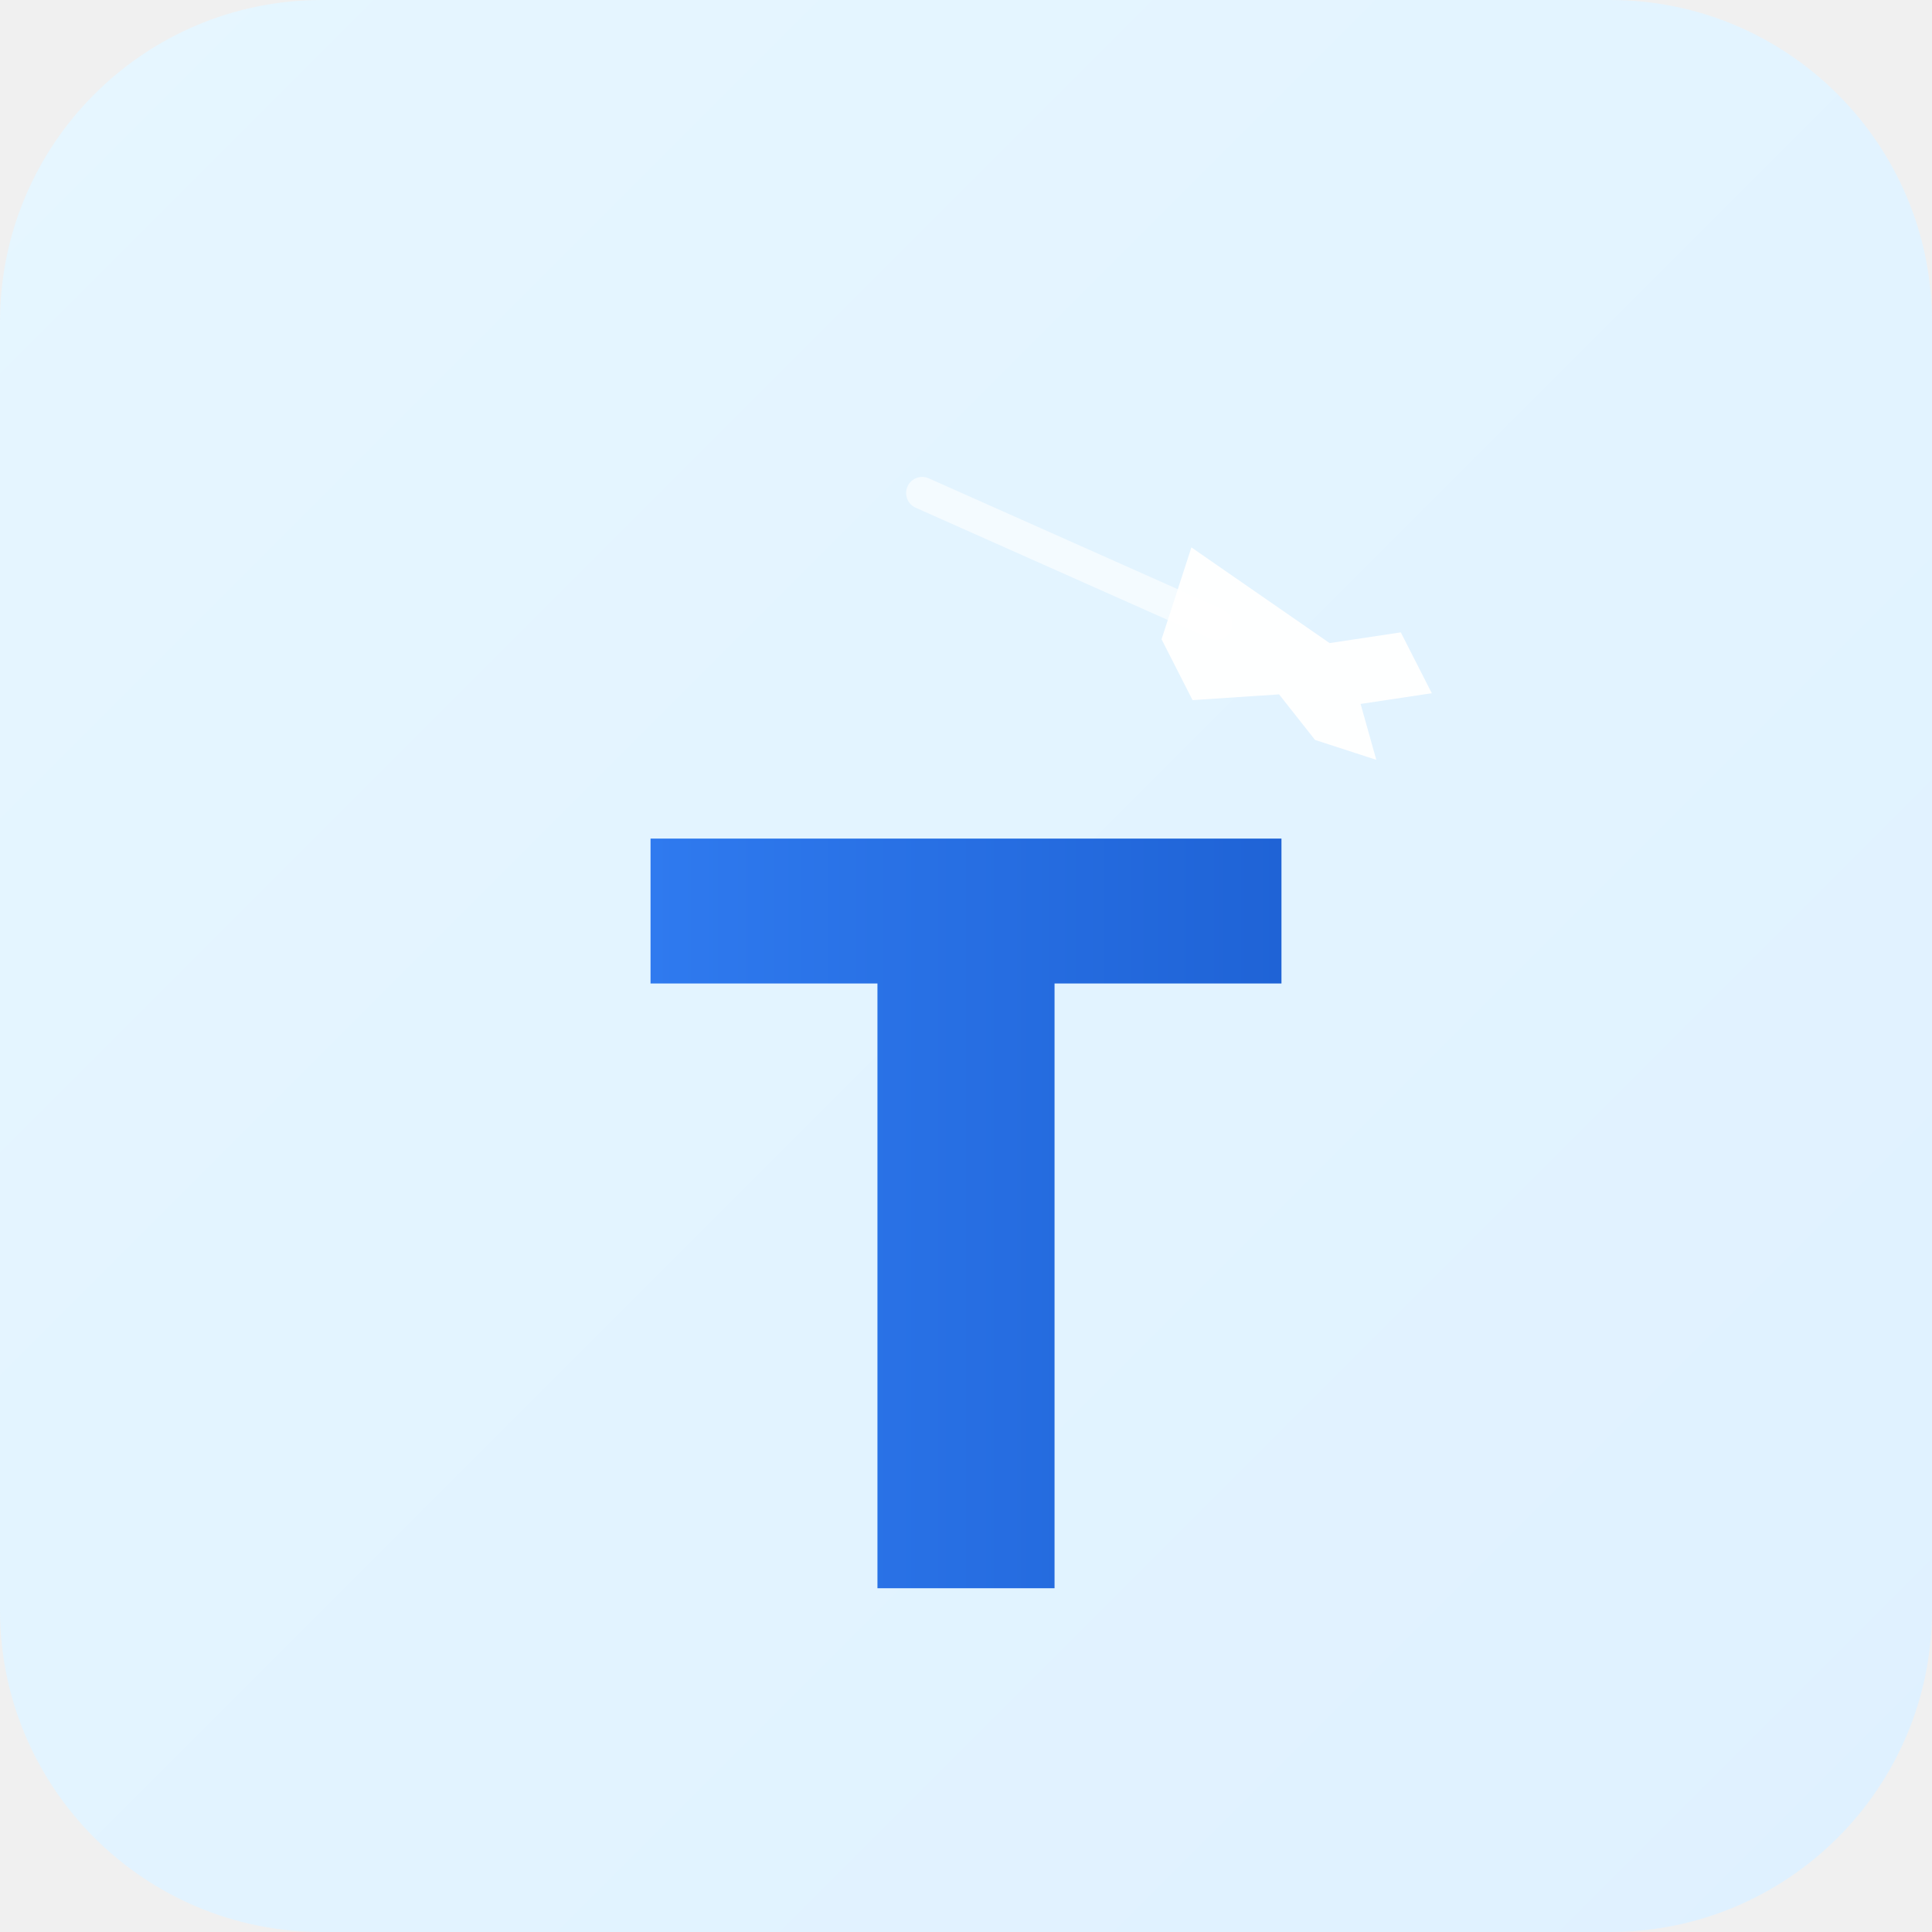
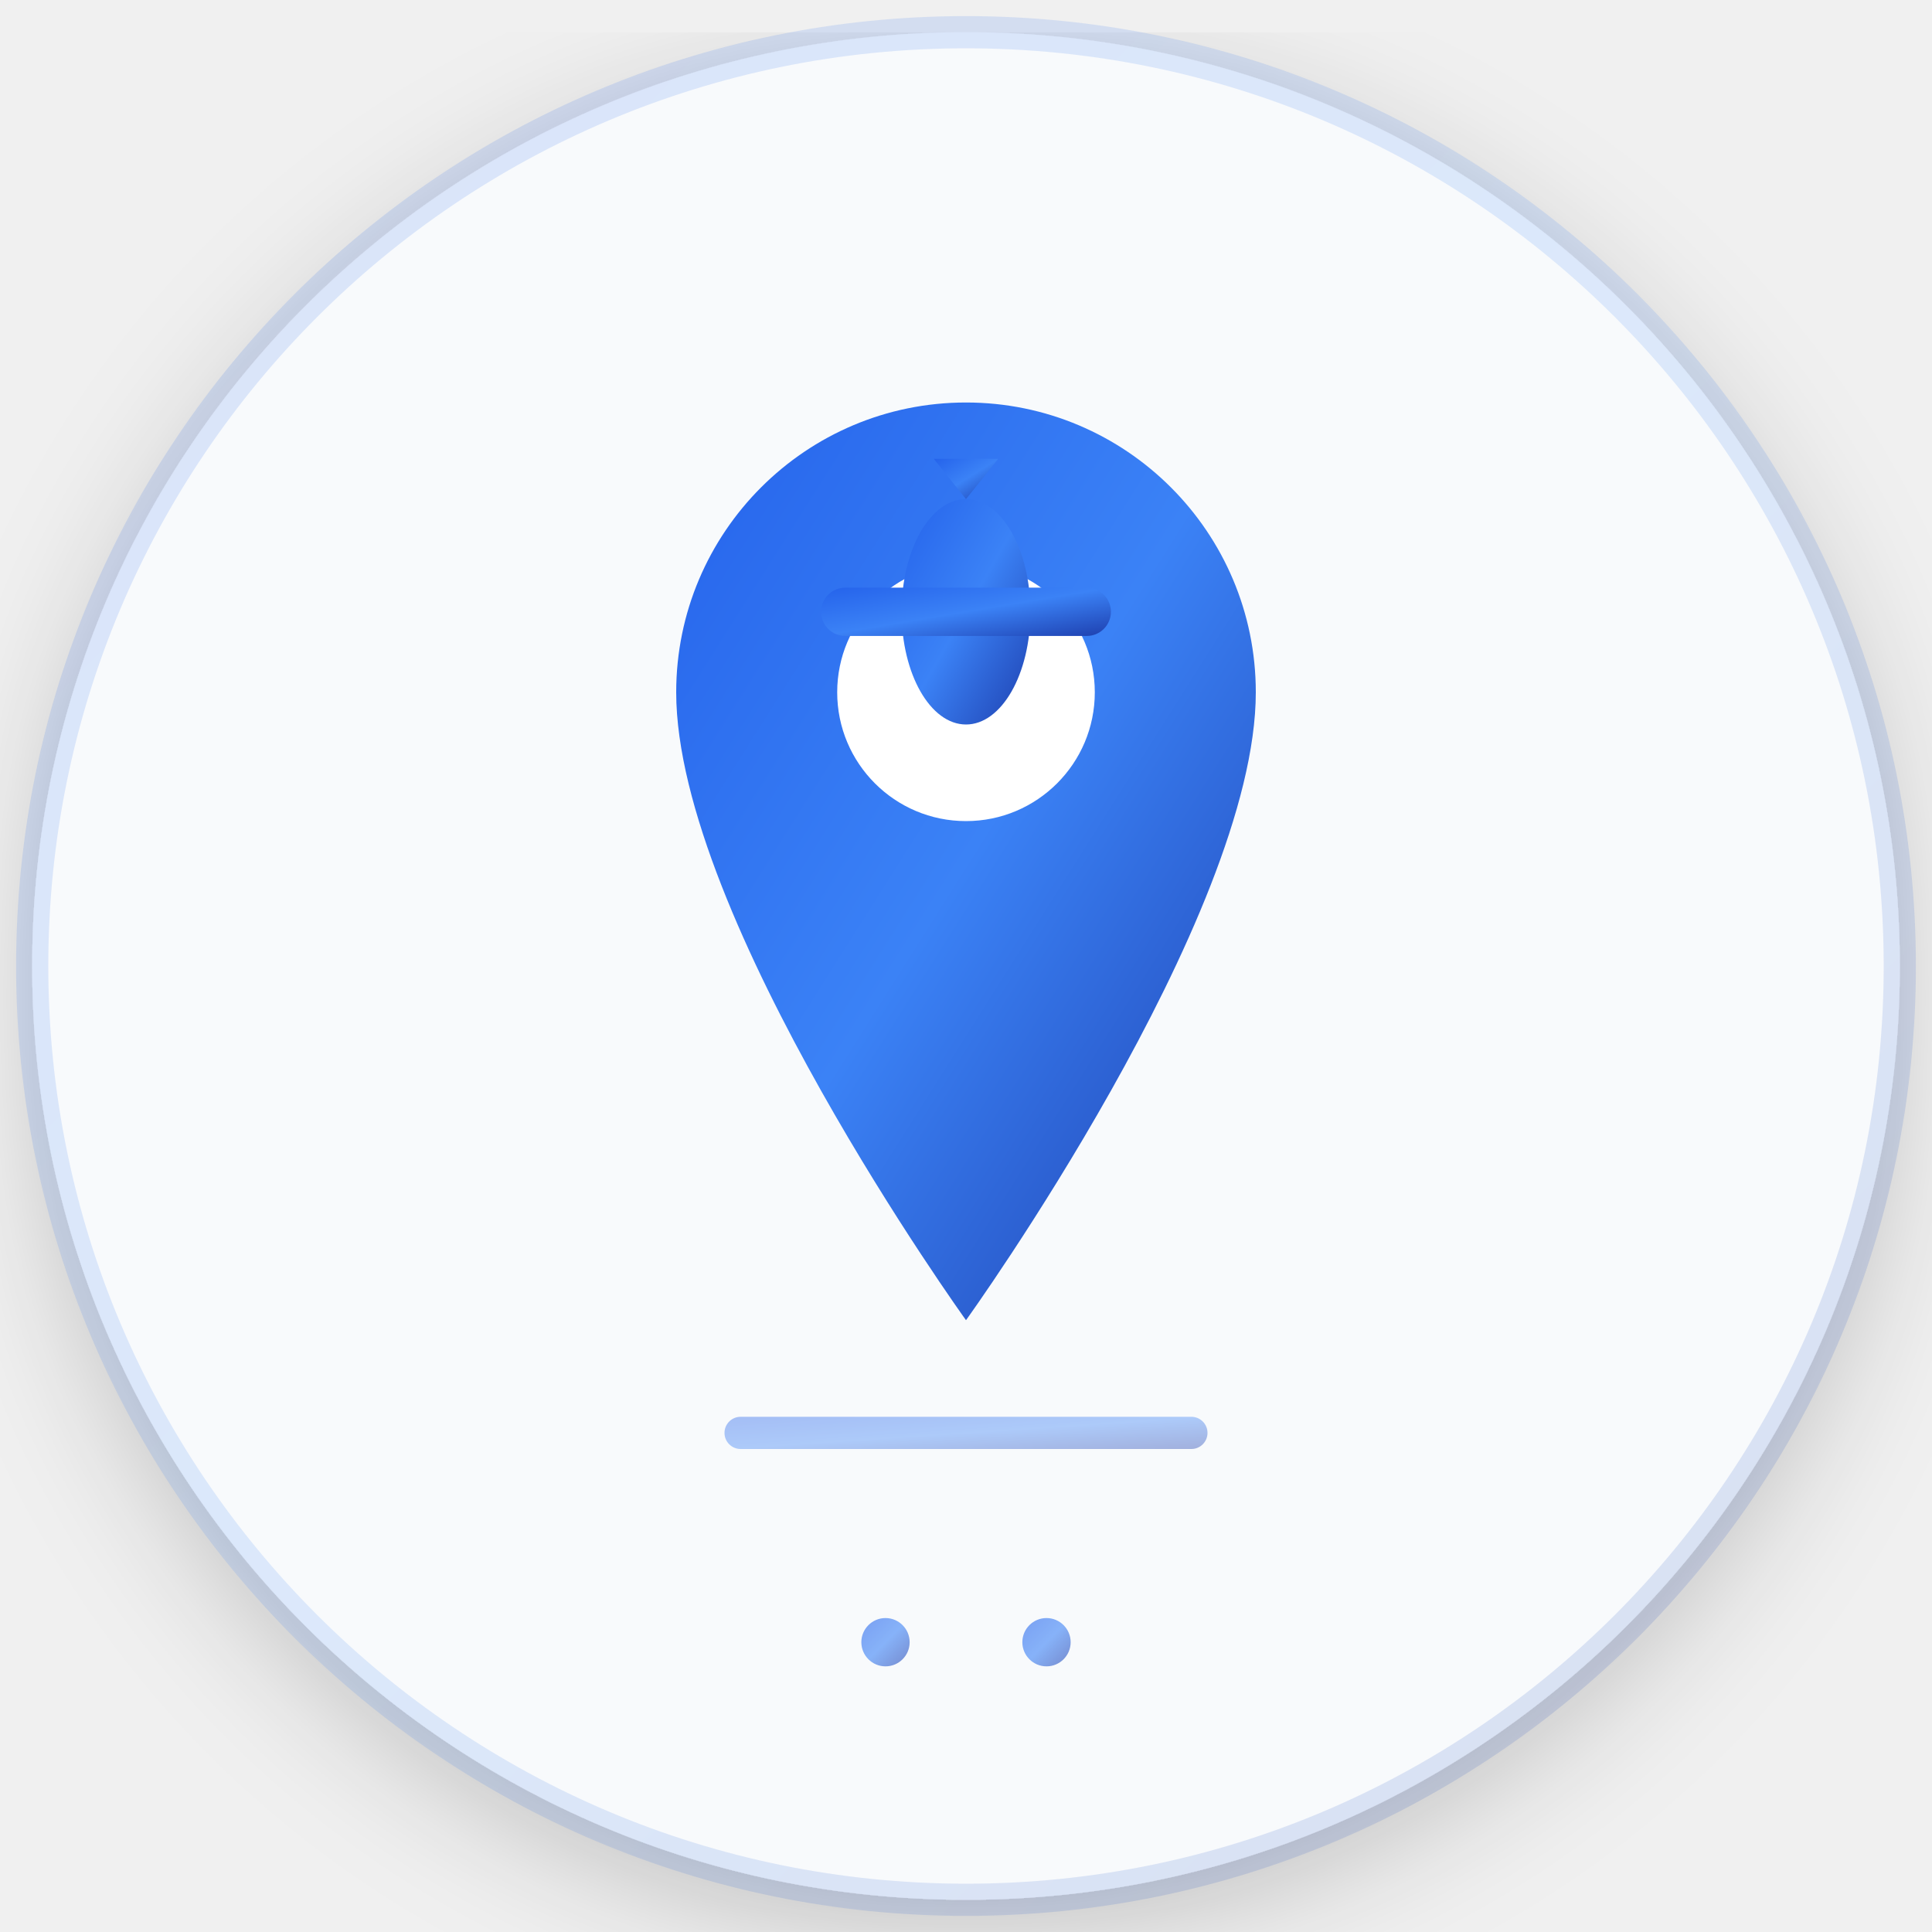
<svg xmlns="http://www.w3.org/2000/svg" width="120" height="120" viewBox="0 0 120 120">
  <defs>
-     <linearGradient id="g" x1="0" x2="1" y1="0" y2="1">
-       <stop offset="0" stop-color="#e6f6ff" />
-       <stop offset="1" stop-color="#dff1ff" />
+     <linearGradient id="brandGradient" x1="0%" y1="0%" x2="100%" y2="100%">
+       <stop offset="0%" style="stop-color:#2563eb;stop-opacity:1" />
+       <stop offset="50%" style="stop-color:#3b82f6;stop-opacity:1" />
+       <stop offset="100%" style="stop-color:#1e40af;stop-opacity:1" />
    </linearGradient>
-     <linearGradient id="acc" x1="0" x2="1">
-       <stop offset="0" stop-color="#2f7aef" />
-       <stop offset="1" stop-color="#1f63d6" />
-     </linearGradient>
+     <filter id="shadow">
+       <feDropShadow dx="0" dy="2" stdDeviation="4" flood-opacity="0.2" flood-color="#000000" />
+     </filter>
  </defs>
-   <rect width="120" height="120" rx="20" fill="url(#g)" />
-   <text x="50%" y="62%" font-family="Inter, Arial, Helvetica, sans-serif" font-weight="800" font-size="64" fill="url(#acc)" text-anchor="middle" dominant-baseline="middle">T</text>
-   <g transform="translate(74,34) rotate(18)">
-     <path d="M0 0 L10 3 L14 1 L17 4 L13 6 L15 9 L11 9 L8 7 L3 9 L0 6 Z" fill="#ffffff" opacity="0.98" />
-     <rect x="-18" y="2" width="22" height="2" rx="1" fill="rgba(255,255,255,0.6)" transform="rotate(6 -7 3)" />
+   <circle cx="60" cy="60" r="58" fill="#f8fafc" filter="url(#shadow)" />
+   <circle cx="60" cy="60" r="58" fill="none" stroke="url(#brandGradient)" stroke-width="2" opacity="0.15" />
+   <path d="M 60 25 C 50.06 25 42 33.06 42 43 C 42 57 60 82 60 82 C 60 82 78 57 78 43 C 78 33.06 69.94 25 60 25 Z" fill="url(#brandGradient)" />
+   <circle cx="60" cy="43" r="8" fill="#ffffff" />
+   <g transform="translate(60, 38)">
+     <ellipse cx="0" cy="0" rx="4" ry="7" fill="url(#brandGradient)" />
+     <rect x="-9" y="-1.5" width="18" height="3" rx="1.5" fill="url(#brandGradient)" />
+     <polygon points="0,-7 -2,-9.5 2,-9.5" fill="url(#brandGradient)" />
  </g>
+   <circle cx="55" cy="102" r="1.5" fill="url(#brandGradient)" opacity="0.6" />
+   <circle cx="65" cy="102" r="1.5" fill="url(#brandGradient)" opacity="0.6" />
+   <rect x="45" y="88" width="30" height="2" rx="1" fill="url(#brandGradient)" opacity="0.4" />
</svg>
